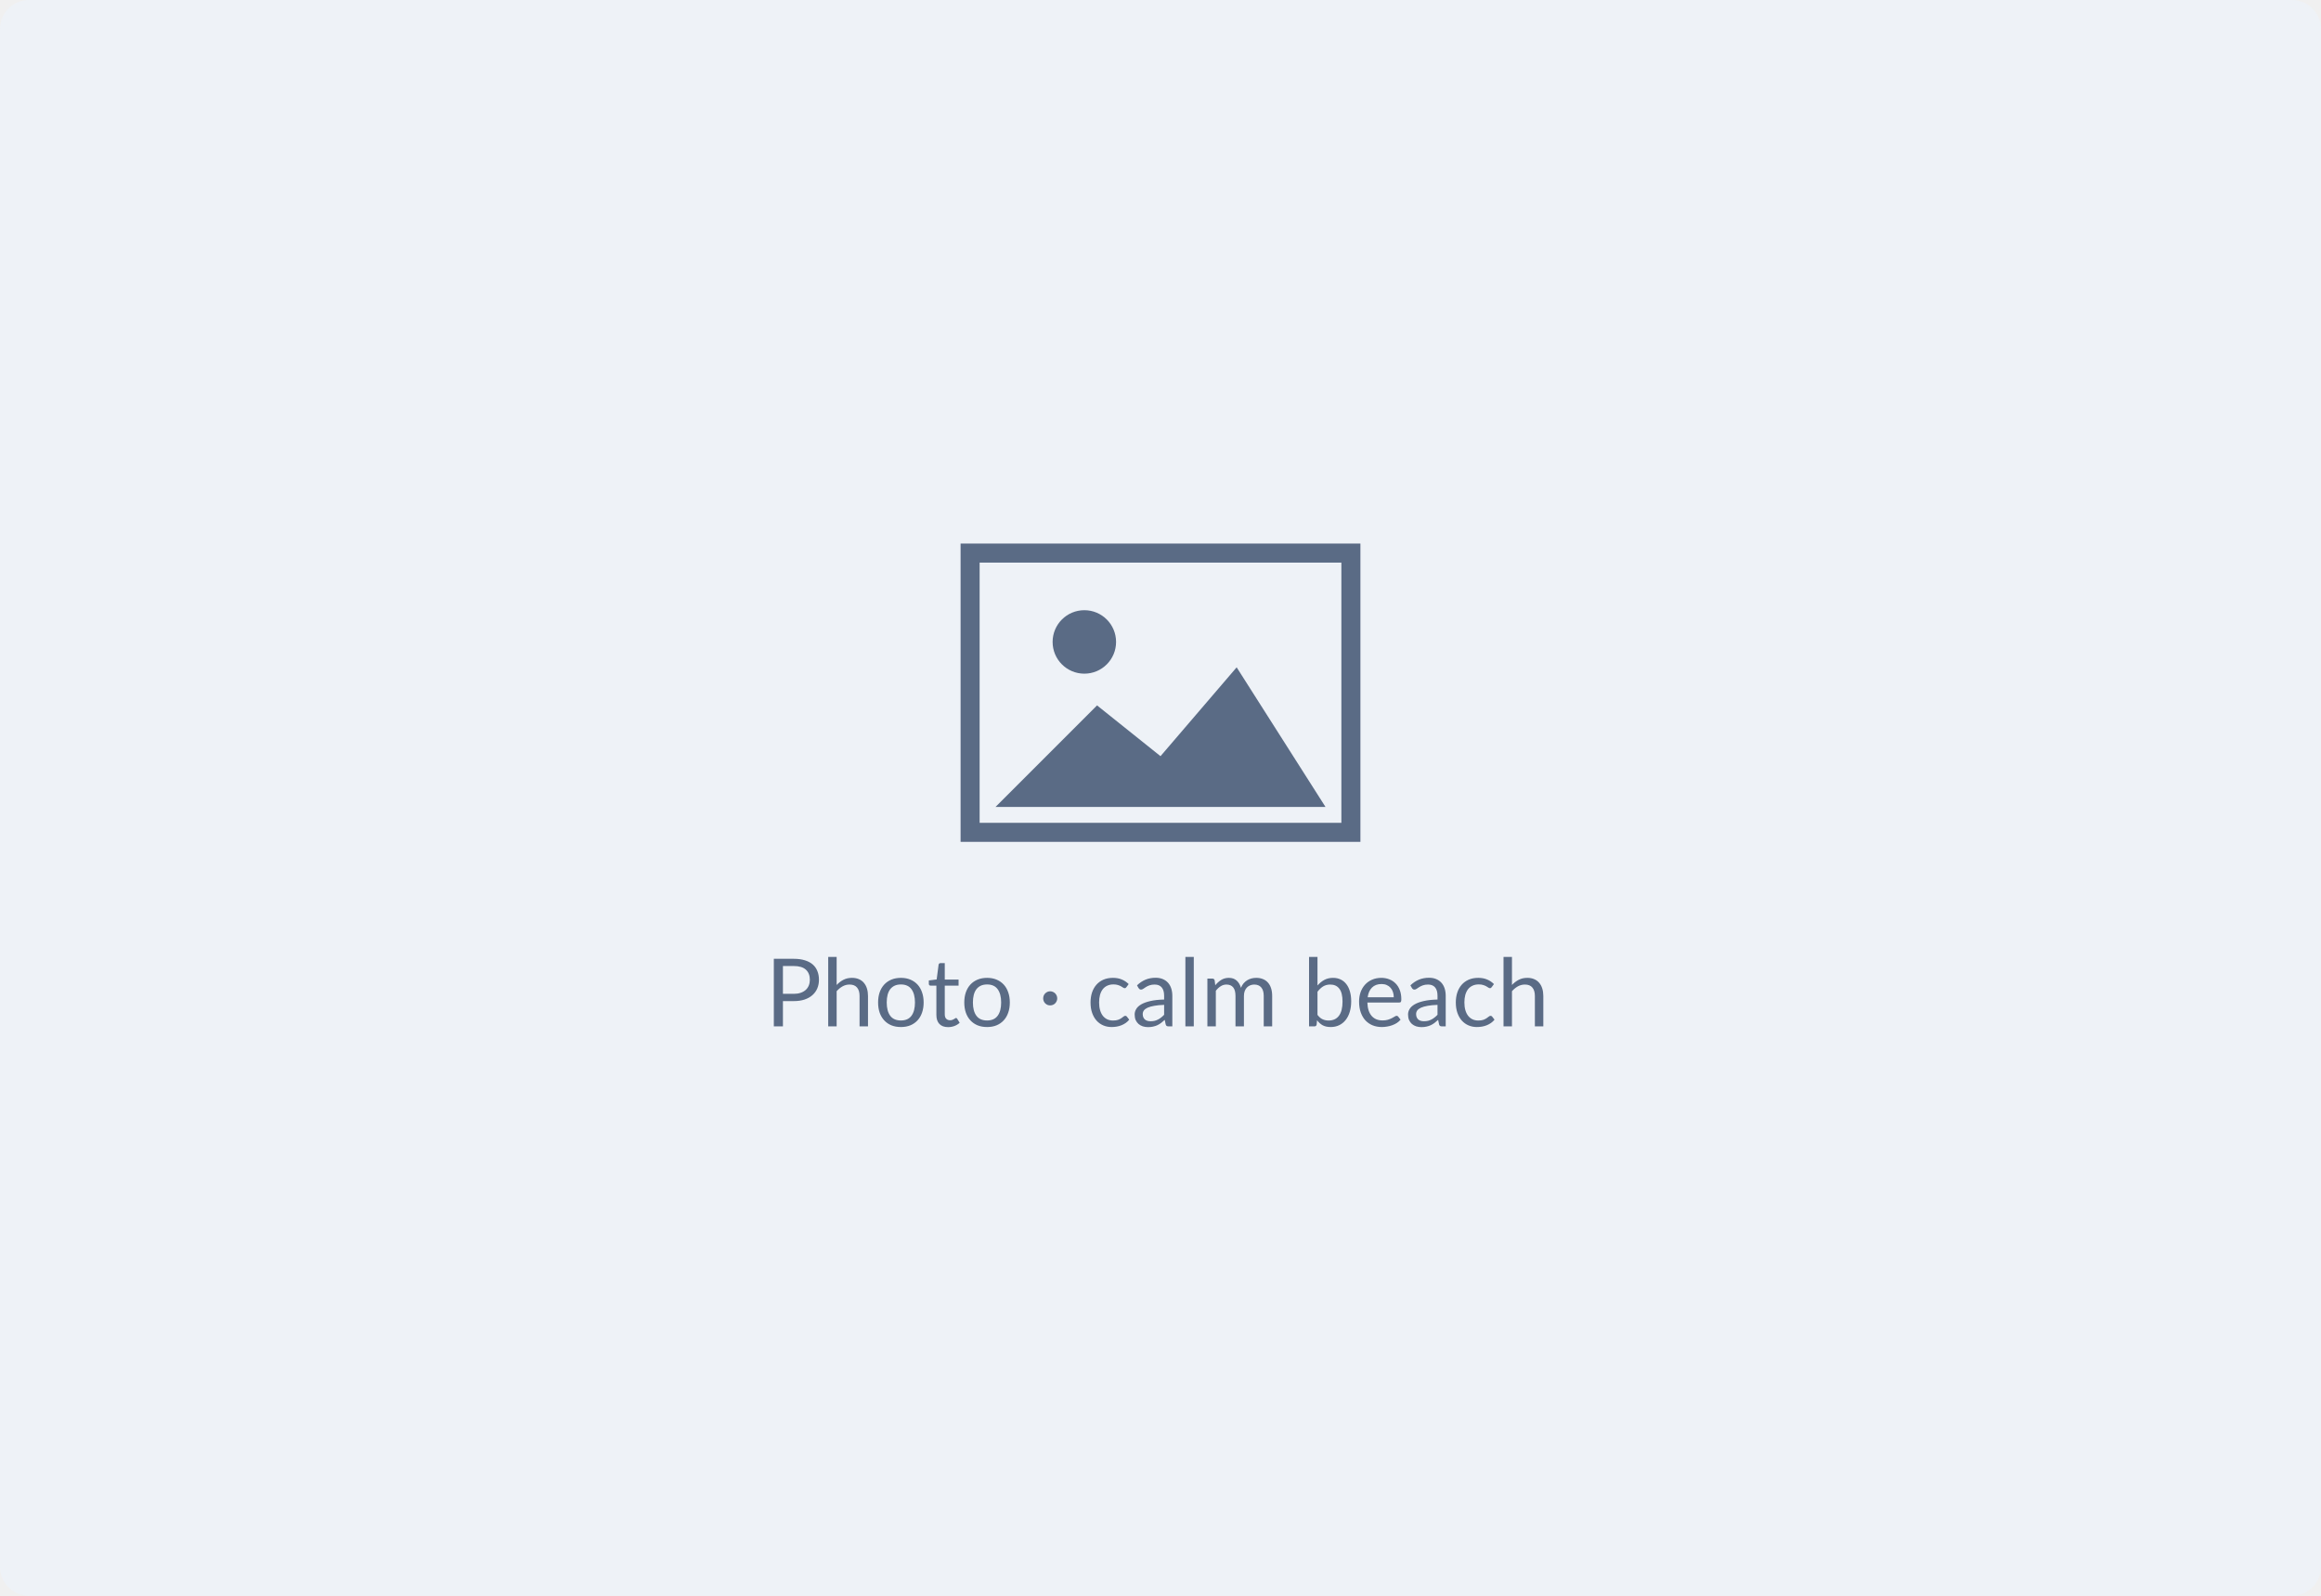
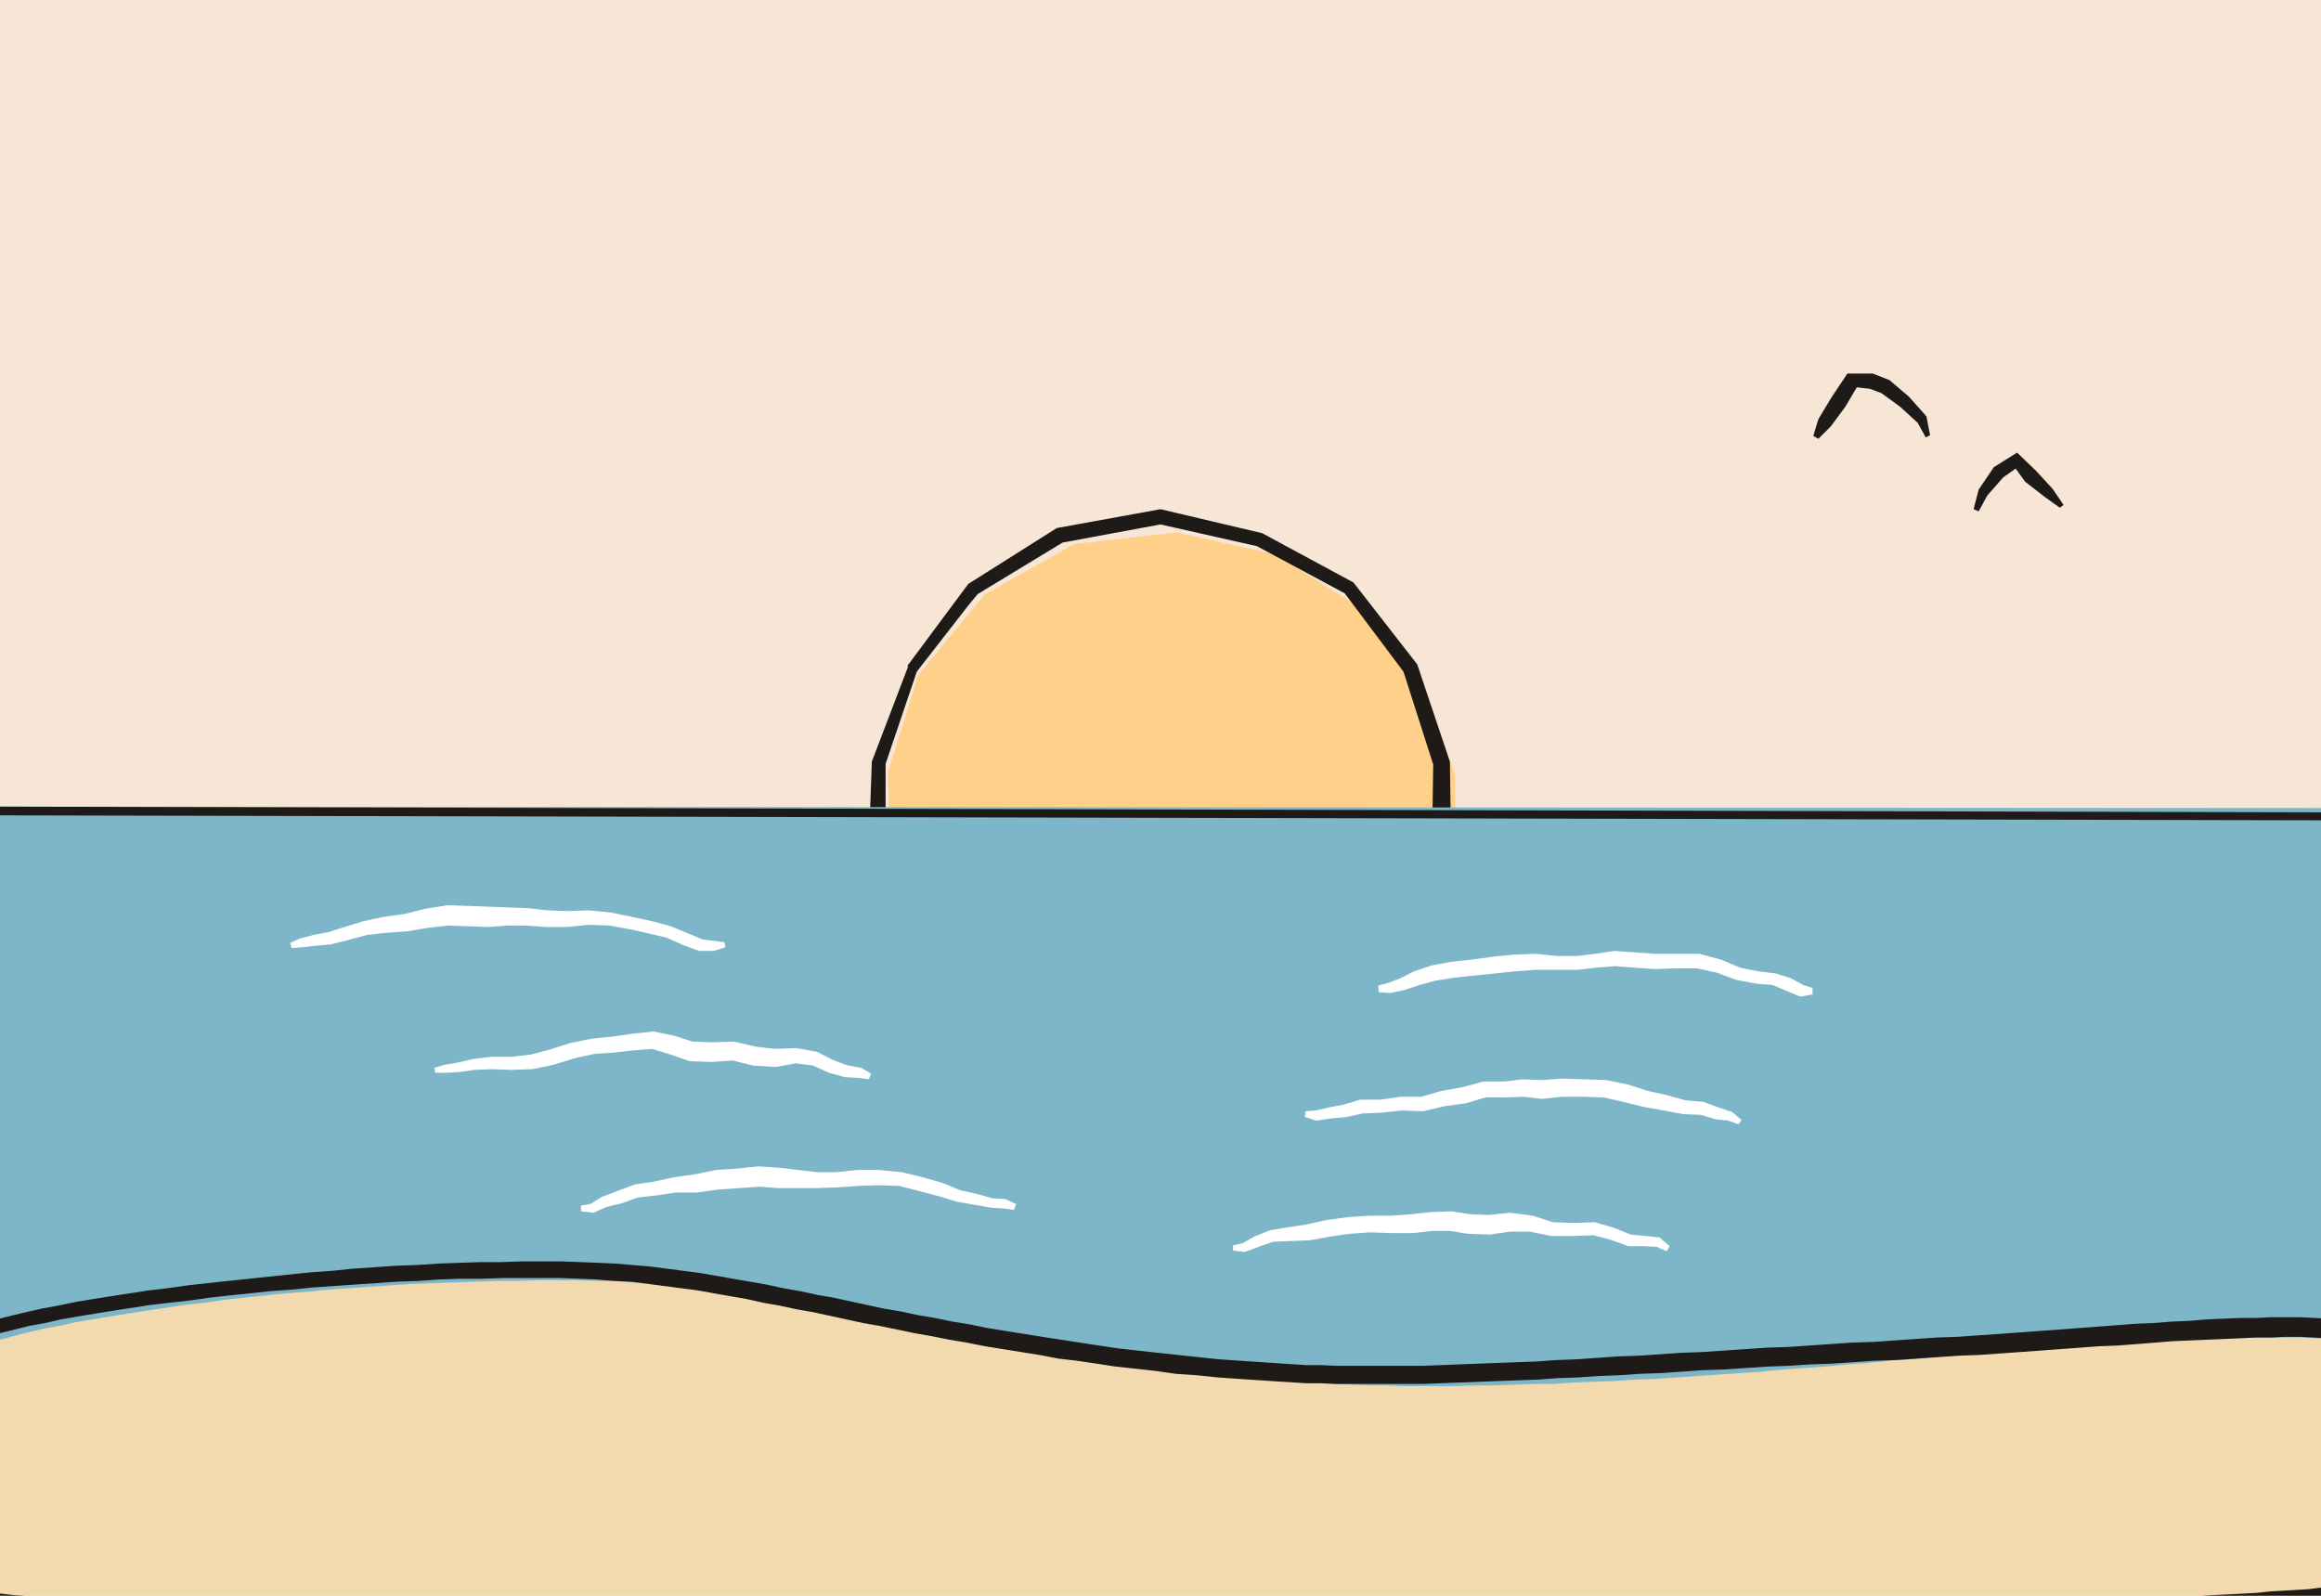
<svg xmlns="http://www.w3.org/2000/svg" width="320" height="220" viewBox="0 0 320 220" fill="none">
-   <g id="Picture">
-     <g id="Picture=Calm beach">
-       <path d="M0 4C0 1.791 1.791 0 4 0H316C318.209 0 320 1.791 320 4V216C320 218.209 318.209 220 316 220H4C1.791 220 0 218.209 0 216V4Z" fill="#EEF2F7" />
-       <g id="Photo icon" clip-path="url(#clip0_3_4)">
-         <path id="Vector" d="M186.25 76.25H133.75V114.75H186.25V76.25Z" stroke="#5A6B85" stroke-width="2.625" />
-         <path id="Vector_2" d="M149.5 92.875C151.916 92.875 153.875 90.916 153.875 88.5C153.875 86.084 151.916 84.125 149.5 84.125C147.084 84.125 145.125 86.084 145.125 88.5C145.125 90.916 147.084 92.875 149.5 92.875Z" fill="#5A6B85" />
-         <path id="Vector_3" d="M137.25 111.25L151.25 97.25L160 104.25L170.5 92L182.75 111.25H137.25Z" fill="#5A6B85" />
-       </g>
-       <path id="Label" d="M109.439 137.015C109.799 137.015 110.115 136.967 110.388 136.872C110.665 136.777 110.897 136.644 111.084 136.475C111.274 136.302 111.417 136.096 111.513 135.858C111.608 135.62 111.656 135.357 111.656 135.071C111.656 134.478 111.471 134.014 111.103 133.68C110.739 133.347 110.184 133.18 109.439 133.18H107.944V137.015H109.439ZM109.439 132.185C110.028 132.185 110.54 132.255 110.973 132.393C111.411 132.528 111.773 132.721 112.059 132.972C112.345 133.223 112.557 133.527 112.695 133.882C112.839 134.237 112.91 134.634 112.91 135.071C112.91 135.505 112.834 135.901 112.683 136.261C112.531 136.621 112.308 136.93 112.013 137.19C111.723 137.45 111.361 137.654 110.928 137.801C110.499 137.944 110.002 138.016 109.439 138.016H107.944V141.5H106.69V132.185H109.439ZM115.35 135.793C115.631 135.494 115.943 135.256 116.286 135.078C116.628 134.9 117.022 134.811 117.469 134.811C117.828 134.811 118.145 134.872 118.418 134.993C118.695 135.11 118.925 135.279 119.107 135.5C119.293 135.717 119.434 135.979 119.529 136.287C119.624 136.595 119.672 136.935 119.672 137.307V141.5H118.509V137.307C118.509 136.809 118.394 136.423 118.164 136.15C117.939 135.873 117.594 135.734 117.131 135.734C116.788 135.734 116.468 135.817 116.169 135.981C115.874 136.146 115.601 136.369 115.35 136.651V141.5H114.186V131.925H115.35V135.793ZM124.211 134.811C124.692 134.811 125.125 134.892 125.511 135.052C125.896 135.212 126.226 135.44 126.499 135.734C126.772 136.029 126.98 136.387 127.123 136.807C127.27 137.223 127.344 137.689 127.344 138.204C127.344 138.724 127.27 139.192 127.123 139.608C126.98 140.024 126.772 140.38 126.499 140.674C126.226 140.969 125.896 141.197 125.511 141.357C125.125 141.513 124.692 141.591 124.211 141.591C123.725 141.591 123.288 141.513 122.898 141.357C122.512 141.197 122.183 140.969 121.91 140.674C121.637 140.38 121.426 140.024 121.279 139.608C121.136 139.192 121.065 138.724 121.065 138.204C121.065 137.689 121.136 137.223 121.279 136.807C121.426 136.387 121.637 136.029 121.91 135.734C122.183 135.44 122.512 135.212 122.898 135.052C123.288 134.892 123.725 134.811 124.211 134.811ZM124.211 140.688C124.861 140.688 125.346 140.471 125.667 140.037C125.987 139.6 126.148 138.991 126.148 138.211C126.148 137.427 125.987 136.816 125.667 136.378C125.346 135.94 124.861 135.721 124.211 135.721C123.881 135.721 123.593 135.778 123.346 135.89C123.103 136.003 122.9 136.166 122.735 136.378C122.575 136.59 122.453 136.852 122.371 137.164C122.293 137.472 122.254 137.821 122.254 138.211C122.254 138.991 122.414 139.6 122.735 140.037C123.06 140.471 123.552 140.688 124.211 140.688ZM130.718 141.604C130.198 141.604 129.797 141.459 129.516 141.168C129.238 140.878 129.1 140.46 129.1 139.914V135.884H128.307C128.237 135.884 128.179 135.864 128.131 135.825C128.084 135.782 128.06 135.717 128.06 135.63V135.169L129.139 135.032L129.405 132.998C129.418 132.933 129.446 132.881 129.49 132.842C129.537 132.799 129.598 132.777 129.672 132.777H130.257V135.045H132.161V135.884H130.257V139.836C130.257 140.113 130.324 140.319 130.458 140.453C130.593 140.588 130.766 140.655 130.978 140.655C131.1 140.655 131.204 140.64 131.29 140.609C131.381 140.575 131.459 140.538 131.524 140.499C131.589 140.46 131.643 140.425 131.687 140.395C131.734 140.36 131.776 140.343 131.81 140.343C131.871 140.343 131.925 140.38 131.973 140.453L132.311 141.006C132.111 141.192 131.871 141.34 131.589 141.448C131.308 141.552 131.017 141.604 130.718 141.604ZM136.093 134.811C136.574 134.811 137.008 134.892 137.393 135.052C137.779 135.212 138.108 135.44 138.381 135.734C138.654 136.029 138.862 136.387 139.005 136.807C139.153 137.223 139.226 137.689 139.226 138.204C139.226 138.724 139.153 139.192 139.005 139.608C138.862 140.024 138.654 140.38 138.381 140.674C138.108 140.969 137.779 141.197 137.393 141.357C137.008 141.513 136.574 141.591 136.093 141.591C135.608 141.591 135.17 141.513 134.78 141.357C134.395 141.197 134.065 140.969 133.792 140.674C133.519 140.38 133.309 140.024 133.162 139.608C133.019 139.192 132.947 138.724 132.947 138.204C132.947 137.689 133.019 137.223 133.162 136.807C133.309 136.387 133.519 136.029 133.792 135.734C134.065 135.44 134.395 135.212 134.78 135.052C135.17 134.892 135.608 134.811 136.093 134.811ZM136.093 140.688C136.743 140.688 137.229 140.471 137.549 140.037C137.87 139.6 138.03 138.991 138.03 138.211C138.03 137.427 137.87 136.816 137.549 136.378C137.229 135.94 136.743 135.721 136.093 135.721C135.764 135.721 135.476 135.778 135.229 135.89C134.986 136.003 134.783 136.166 134.618 136.378C134.458 136.59 134.336 136.852 134.254 137.164C134.176 137.472 134.137 137.821 134.137 138.211C134.137 138.991 134.297 139.6 134.618 140.037C134.943 140.471 135.435 140.688 136.093 140.688ZM143.825 137.645C143.825 137.511 143.849 137.383 143.897 137.262C143.949 137.141 144.018 137.037 144.105 136.95C144.196 136.863 144.297 136.794 144.41 136.742C144.527 136.69 144.651 136.664 144.781 136.664C144.915 136.664 145.043 136.69 145.164 136.742C145.285 136.794 145.389 136.863 145.476 136.95C145.563 137.037 145.632 137.141 145.684 137.262C145.736 137.383 145.762 137.511 145.762 137.645C145.762 137.775 145.736 137.899 145.684 138.016C145.632 138.133 145.563 138.237 145.476 138.328C145.389 138.415 145.285 138.484 145.164 138.536C145.043 138.584 144.915 138.607 144.781 138.607C144.651 138.607 144.527 138.584 144.41 138.536C144.297 138.484 144.196 138.415 144.105 138.328C144.018 138.237 143.949 138.133 143.897 138.016C143.849 137.899 143.825 137.775 143.825 137.645ZM155.306 136.085C155.271 136.133 155.236 136.17 155.202 136.196C155.167 136.222 155.119 136.235 155.059 136.235C154.994 136.235 154.922 136.209 154.844 136.157C154.766 136.101 154.669 136.04 154.552 135.975C154.439 135.91 154.298 135.851 154.129 135.799C153.964 135.743 153.761 135.715 153.518 135.715C153.193 135.715 152.907 135.773 152.66 135.89C152.413 136.003 152.205 136.168 152.036 136.384C151.871 136.601 151.746 136.863 151.659 137.171C151.577 137.479 151.536 137.823 151.536 138.204C151.536 138.603 151.581 138.958 151.672 139.27C151.763 139.578 151.891 139.838 152.056 140.05C152.225 140.258 152.426 140.419 152.66 140.531C152.898 140.64 153.165 140.694 153.46 140.694C153.741 140.694 153.973 140.661 154.155 140.596C154.337 140.527 154.487 140.451 154.604 140.369C154.725 140.287 154.825 140.213 154.903 140.148C154.985 140.079 155.065 140.044 155.143 140.044C155.238 140.044 155.312 140.081 155.364 140.154L155.689 140.577C155.546 140.755 155.384 140.906 155.202 141.032C155.02 141.158 154.822 141.264 154.61 141.35C154.402 141.433 154.183 141.493 153.954 141.533C153.724 141.572 153.49 141.591 153.252 141.591C152.84 141.591 152.456 141.515 152.101 141.363C151.75 141.212 151.445 140.993 151.185 140.707C150.925 140.417 150.721 140.061 150.574 139.641C150.426 139.221 150.353 138.742 150.353 138.204C150.353 137.715 150.42 137.262 150.554 136.846C150.693 136.43 150.892 136.072 151.152 135.773C151.416 135.47 151.739 135.234 152.121 135.065C152.506 134.896 152.948 134.811 153.447 134.811C153.91 134.811 154.318 134.887 154.669 135.039C155.024 135.186 155.338 135.396 155.611 135.669L155.306 136.085ZM160.5 138.536C159.967 138.553 159.512 138.597 159.135 138.666C158.762 138.731 158.456 138.818 158.218 138.926C157.984 139.034 157.813 139.162 157.705 139.309C157.601 139.457 157.549 139.621 157.549 139.803C157.549 139.977 157.577 140.126 157.633 140.252C157.689 140.378 157.765 140.482 157.861 140.564C157.96 140.642 158.075 140.7 158.205 140.739C158.339 140.774 158.482 140.791 158.634 140.791C158.838 140.791 159.024 140.772 159.193 140.733C159.362 140.69 159.52 140.629 159.668 140.551C159.819 140.473 159.962 140.38 160.097 140.271C160.235 140.163 160.37 140.04 160.5 139.901V138.536ZM156.762 135.845C157.126 135.494 157.518 135.232 157.939 135.058C158.359 134.885 158.825 134.798 159.336 134.798C159.704 134.798 160.032 134.859 160.318 134.98C160.604 135.102 160.844 135.271 161.039 135.487C161.234 135.704 161.381 135.966 161.481 136.274C161.581 136.582 161.631 136.92 161.631 137.288V141.5H161.117C161.004 141.5 160.918 141.483 160.857 141.448C160.796 141.409 160.749 141.335 160.714 141.227L160.584 140.603C160.411 140.763 160.242 140.906 160.077 141.032C159.912 141.153 159.739 141.257 159.557 141.344C159.375 141.426 159.18 141.489 158.972 141.533C158.768 141.58 158.541 141.604 158.29 141.604C158.034 141.604 157.793 141.569 157.568 141.5C157.343 141.426 157.146 141.318 156.977 141.175C156.812 141.032 156.68 140.852 156.58 140.635C156.485 140.414 156.437 140.154 156.437 139.855C156.437 139.595 156.509 139.346 156.652 139.108C156.795 138.865 157.026 138.651 157.347 138.464C157.668 138.278 158.086 138.126 158.602 138.009C159.117 137.888 159.75 137.819 160.5 137.801V137.288C160.5 136.777 160.389 136.391 160.168 136.131C159.947 135.867 159.624 135.734 159.2 135.734C158.914 135.734 158.673 135.771 158.478 135.845C158.287 135.914 158.121 135.994 157.978 136.085C157.839 136.172 157.718 136.252 157.614 136.326C157.514 136.395 157.414 136.43 157.315 136.43C157.237 136.43 157.169 136.41 157.113 136.371C157.057 136.328 157.009 136.276 156.97 136.215L156.762 135.845ZM164.589 131.925V141.5H163.432V131.925H164.589ZM166.465 141.5V134.915H167.161C167.325 134.915 167.427 134.996 167.466 135.156L167.551 135.832C167.793 135.533 168.066 135.288 168.37 135.097C168.673 134.907 169.024 134.811 169.423 134.811C169.865 134.811 170.222 134.935 170.495 135.182C170.773 135.429 170.972 135.763 171.093 136.183C171.189 135.945 171.31 135.739 171.457 135.565C171.609 135.392 171.778 135.249 171.964 135.136C172.151 135.024 172.348 134.941 172.556 134.889C172.768 134.837 172.983 134.811 173.199 134.811C173.546 134.811 173.854 134.868 174.122 134.98C174.395 135.089 174.625 135.249 174.811 135.461C175.002 135.674 175.147 135.936 175.247 136.248C175.346 136.556 175.396 136.909 175.396 137.307V141.5H174.233V137.307C174.233 136.792 174.12 136.402 173.895 136.137C173.669 135.869 173.344 135.734 172.92 135.734C172.729 135.734 172.547 135.769 172.374 135.838C172.205 135.903 172.055 136.001 171.925 136.131C171.795 136.261 171.691 136.426 171.613 136.625C171.54 136.82 171.503 137.047 171.503 137.307V141.5H170.339V137.307C170.339 136.779 170.233 136.384 170.021 136.124C169.808 135.864 169.499 135.734 169.091 135.734C168.805 135.734 168.541 135.812 168.298 135.968C168.056 136.12 167.832 136.328 167.629 136.592V141.5H166.465ZM181.644 139.914C181.857 140.2 182.089 140.401 182.34 140.518C182.596 140.635 182.875 140.694 183.178 140.694C183.798 140.694 184.273 140.475 184.602 140.037C184.931 139.6 185.096 138.948 185.096 138.081C185.096 137.275 184.949 136.683 184.654 136.306C184.364 135.925 183.948 135.734 183.406 135.734C183.029 135.734 182.7 135.821 182.418 135.994C182.141 136.168 181.883 136.413 181.644 136.729V139.914ZM181.644 135.864C181.922 135.544 182.234 135.288 182.58 135.097C182.931 134.907 183.334 134.811 183.789 134.811C184.175 134.811 184.522 134.885 184.829 135.032C185.141 135.18 185.406 135.394 185.622 135.676C185.839 135.953 186.004 136.291 186.116 136.69C186.233 137.089 186.292 137.537 186.292 138.035C186.292 138.568 186.227 139.054 186.097 139.491C185.967 139.929 185.778 140.304 185.531 140.616C185.289 140.924 184.992 141.164 184.641 141.337C184.29 141.507 183.896 141.591 183.458 141.591C183.025 141.591 182.658 141.511 182.359 141.35C182.065 141.186 181.807 140.954 181.586 140.655L181.527 141.253C181.493 141.418 181.393 141.5 181.228 141.5H180.481V131.925H181.644V135.864ZM192.162 137.489C192.162 137.221 192.123 136.976 192.045 136.755C191.972 136.53 191.861 136.337 191.714 136.176C191.571 136.012 191.395 135.886 191.187 135.799C190.979 135.708 190.743 135.663 190.479 135.663C189.924 135.663 189.484 135.825 189.159 136.15C188.839 136.471 188.639 136.917 188.561 137.489H192.162ZM193.098 140.577C192.955 140.75 192.784 140.902 192.585 141.032C192.386 141.158 192.171 141.262 191.941 141.344C191.716 141.426 191.482 141.487 191.239 141.526C190.997 141.569 190.756 141.591 190.518 141.591C190.063 141.591 189.643 141.515 189.257 141.363C188.876 141.207 188.544 140.982 188.262 140.688C187.985 140.388 187.768 140.02 187.612 139.582C187.456 139.145 187.378 138.642 187.378 138.074C187.378 137.615 187.448 137.186 187.586 136.787C187.729 136.389 187.933 136.044 188.197 135.754C188.462 135.459 188.785 135.23 189.166 135.065C189.547 134.896 189.976 134.811 190.453 134.811C190.847 134.811 191.211 134.879 191.545 135.013C191.883 135.143 192.173 135.334 192.416 135.585C192.663 135.832 192.856 136.14 192.994 136.508C193.133 136.872 193.202 137.288 193.202 137.756C193.202 137.938 193.183 138.059 193.144 138.12C193.105 138.181 193.031 138.211 192.923 138.211H188.522C188.535 138.627 188.592 138.989 188.691 139.296C188.795 139.604 188.938 139.862 189.12 140.07C189.302 140.274 189.519 140.427 189.77 140.531C190.022 140.631 190.303 140.681 190.615 140.681C190.906 140.681 191.155 140.648 191.363 140.583C191.575 140.514 191.757 140.44 191.909 140.362C192.061 140.284 192.186 140.213 192.286 140.148C192.39 140.079 192.479 140.044 192.552 140.044C192.648 140.044 192.721 140.081 192.773 140.154L193.098 140.577ZM198.192 138.536C197.659 138.553 197.204 138.597 196.827 138.666C196.454 138.731 196.149 138.818 195.911 138.926C195.677 139.034 195.505 139.162 195.397 139.309C195.293 139.457 195.241 139.621 195.241 139.803C195.241 139.977 195.269 140.126 195.326 140.252C195.382 140.378 195.458 140.482 195.553 140.564C195.653 140.642 195.768 140.7 195.898 140.739C196.032 140.774 196.175 140.791 196.327 140.791C196.53 140.791 196.717 140.772 196.886 140.733C197.055 140.69 197.213 140.629 197.36 140.551C197.512 140.473 197.655 140.38 197.789 140.271C197.928 140.163 198.062 140.04 198.192 139.901V138.536ZM194.455 135.845C194.819 135.494 195.211 135.232 195.631 135.058C196.051 134.885 196.517 134.798 197.029 134.798C197.397 134.798 197.724 134.859 198.01 134.98C198.296 135.102 198.537 135.271 198.732 135.487C198.927 135.704 199.074 135.966 199.174 136.274C199.273 136.582 199.323 136.92 199.323 137.288V141.5H198.81C198.697 141.5 198.61 141.483 198.55 141.448C198.489 141.409 198.441 141.335 198.407 141.227L198.277 140.603C198.103 140.763 197.934 140.906 197.77 141.032C197.605 141.153 197.432 141.257 197.25 141.344C197.068 141.426 196.873 141.489 196.665 141.533C196.461 141.58 196.233 141.604 195.982 141.604C195.726 141.604 195.486 141.569 195.261 141.5C195.035 141.426 194.838 141.318 194.669 141.175C194.504 141.032 194.372 140.852 194.273 140.635C194.177 140.414 194.13 140.154 194.13 139.855C194.13 139.595 194.201 139.346 194.344 139.108C194.487 138.865 194.719 138.651 195.04 138.464C195.36 138.278 195.778 138.126 196.294 138.009C196.81 137.888 197.442 137.819 198.192 137.801V137.288C198.192 136.777 198.082 136.391 197.861 136.131C197.64 135.867 197.317 135.734 196.892 135.734C196.606 135.734 196.366 135.771 196.171 135.845C195.98 135.914 195.813 135.994 195.67 136.085C195.531 136.172 195.41 136.252 195.306 136.326C195.206 136.395 195.107 136.43 195.007 136.43C194.929 136.43 194.862 136.41 194.806 136.371C194.749 136.328 194.702 136.276 194.663 136.215L194.455 135.845ZM205.668 136.085C205.633 136.133 205.599 136.17 205.564 136.196C205.529 136.222 205.482 136.235 205.421 136.235C205.356 136.235 205.284 136.209 205.206 136.157C205.128 136.101 205.031 136.04 204.914 135.975C204.801 135.91 204.66 135.851 204.491 135.799C204.327 135.743 204.123 135.715 203.88 135.715C203.555 135.715 203.269 135.773 203.022 135.89C202.775 136.003 202.567 136.168 202.398 136.384C202.234 136.601 202.108 136.863 202.021 137.171C201.939 137.479 201.898 137.823 201.898 138.204C201.898 138.603 201.943 138.958 202.034 139.27C202.125 139.578 202.253 139.838 202.418 140.05C202.587 140.258 202.788 140.419 203.022 140.531C203.261 140.64 203.527 140.694 203.822 140.694C204.104 140.694 204.335 140.661 204.517 140.596C204.699 140.527 204.849 140.451 204.966 140.369C205.087 140.287 205.187 140.213 205.265 140.148C205.347 140.079 205.427 140.044 205.505 140.044C205.601 140.044 205.674 140.081 205.726 140.154L206.051 140.577C205.908 140.755 205.746 140.906 205.564 141.032C205.382 141.158 205.185 141.264 204.972 141.35C204.764 141.433 204.546 141.493 204.316 141.533C204.086 141.572 203.852 141.591 203.614 141.591C203.202 141.591 202.819 141.515 202.463 141.363C202.112 141.212 201.807 140.993 201.547 140.707C201.287 140.417 201.083 140.061 200.936 139.641C200.789 139.221 200.715 138.742 200.715 138.204C200.715 137.715 200.782 137.262 200.916 136.846C201.055 136.43 201.254 136.072 201.514 135.773C201.779 135.47 202.102 135.234 202.483 135.065C202.869 134.896 203.311 134.811 203.809 134.811C204.273 134.811 204.68 134.887 205.031 135.039C205.386 135.186 205.7 135.396 205.973 135.669L205.668 136.085ZM208.457 135.793C208.739 135.494 209.051 135.256 209.393 135.078C209.735 134.9 210.13 134.811 210.576 134.811C210.936 134.811 211.252 134.872 211.525 134.993C211.802 135.11 212.032 135.279 212.214 135.5C212.4 135.717 212.541 135.979 212.636 136.287C212.732 136.595 212.779 136.935 212.779 137.307V141.5H211.616V137.307C211.616 136.809 211.501 136.423 211.271 136.15C211.046 135.873 210.702 135.734 210.238 135.734C209.896 135.734 209.575 135.817 209.276 135.981C208.981 136.146 208.708 136.369 208.457 136.651V141.5H207.293V131.925H208.457V135.793Z" fill="#5A6B85" />
-     </g>
+   <clipPath id="pc">
+     <rect width="320" height="220" />
+   </clipPath>
+   <g clip-path="url(#pc)">
+     <rect width="320" height="220" fill="#F7E6D6" />
+     <path d="M162.2 73.4 L175.7 76.4 L187.3 83.6 L195.9 94.1 L200.6 106.8 L200.7 120.4 L196.2 133.2 L187.5 143.8 L175.8 151.0 L162.2 153.6 L148.5 151.3 L136.6 144.1 L127.8 133.4 L122.9 120.5 L122.4 106.6 L126.6 93.1 L135.7 82.0 L148.1 75.0Z" fill="#FFD08A" />
+     <path d="M126.0 92.5 L134.8 81.9 L146.5 74.8 L160.0 72.3 L173.3 75.3 L185.4 81.8 L193.5 92.6 L197.6 105.4 L197.4 118.6 L193.3 131.2 L184.4 141.1 L173.2 148.5 L160.0 151.3 L146.6 148.9 L135.1 141.7 L126.0 131.7 L122.1 118.7 L122.1 105.3 L126.4 92.6 L134.8 81.8 L134.2 81.3 L125.2 91.9 L120.2 105.0 L119.7 119.1 L123.6 133.0 L133.3 143.8 L145.6 151.4 L160.0 154.0 L174.3 151.1 L186.3 143.3 L195.9 132.7 L200.1 119.0 L199.9 105.0 L195.4 91.6 L186.6 80.3 L174.0 73.5 L160.0 70.2 L145.7 72.8 L133.5 80.5 L125.1 91.8Z" fill="#1E1A17" />
+     <path d="M-0.3 111.2 L320.2 111.4 L319.9 219.6 L0.0 219.9Z" fill="#7EB6C9" />
+     <path d="M-4.0 112.4 L324.0 113.1 L324.0 112.0 L-4.0 111.2Z" fill="#1E1A17" />
+     <path d="M40.2 130.7 L41.6 130.6 L43.4 130.4 L45.6 130.2 L48.0 129.6 L50.6 128.9 L53.2 128.6 L56.1 128.4 L59.1 127.9 L61.8 127.6 L64.6 127.7 L67.4 127.8 L70.0 127.6 L72.5 127.6 L75.3 127.8 L78.2 127.8 L81.2 127.5 L84.0 127.6 L86.8 128.1 L89.5 128.7 L92.0 129.3 L94.2 130.3 L96.4 131.1 L98.4 131.1 L100.0 130.6 L99.9 129.9 L98.4 129.7 L96.8 129.5 L94.9 128.7 L92.5 127.7 L89.9 127.0 L87.1 126.4 L84.2 125.8 L81.2 125.5 L78.2 125.6 L75.4 125.5 L72.7 125.2 L70.0 125.1 L67.4 125.0 L64.7 124.9 L61.7 124.8 L58.6 125.3 L55.8 126.0 L52.9 126.4 L50.1 127.0 L47.5 127.8 L45.3 128.5 L43.2 128.9 L41.3 129.4 L40.0 130.0Z" fill="#FFFFFF" />
+     <path d="M190.1 136.8 L191.7 136.9 L193.6 136.5 L195.7 135.8 L197.9 135.2 L200.4 134.8 L203.2 134.5 L206.1 134.2 L209.0 133.9 L211.8 133.7 L214.7 133.7 L217.5 133.7 L220.1 133.4 L222.6 133.2 L225.3 133.4 L228.2 133.6 L231.2 133.5 L234.0 133.5 L236.7 134.1 L239.4 135.1 L242.1 135.6 L244.4 135.8 L246.3 136.6 L248.2 137.4 L249.9 137.1 L249.9 136.2 L248.6 135.8 L247.0 134.9 L244.8 134.2 L242.3 133.9 L239.9 133.4 L237.3 132.3 L234.3 131.5 L231.1 131.5 L228.2 131.5 L225.4 131.3 L222.6 131.1 L219.9 131.5 L217.4 131.8 L214.7 131.8 L211.8 131.5 L208.8 131.6 L205.8 131.9 L202.9 132.3 L200.1 132.6 L197.4 133.1 L195.0 133.9 L193.0 134.9 L191.4 135.5 L190.0 135.9Z" fill="#FFFFFF" />
+     <path d="M60.0 147.9 L61.4 147.9 L63.3 147.8 L65.4 147.5 L67.8 147.4 L70.5 147.5 L73.4 147.4 L76.3 146.8 L79.2 145.9 L81.9 145.3 L84.7 145.1 L87.5 144.8 L89.9 144.6 L92.2 145.3 L95.1 146.3 L98.2 146.4 L101.0 146.2 L103.8 146.9 L106.9 147.1 L109.7 146.6 L112.1 146.9 L114.3 147.9 L116.5 148.5 L118.4 148.6 L119.8 148.8 L120.1 148.0 L118.7 147.2 L116.9 146.9 L115.0 146.2 L112.6 145.0 L109.8 144.5 L106.8 144.6 L104.2 144.3 L101.2 143.6 L98.1 143.7 L95.5 143.6 L93.0 142.8 L90.1 142.2 L87.3 142.5 L84.5 142.9 L81.6 143.2 L78.6 143.8 L75.8 144.7 L73.1 145.4 L70.4 145.7 L67.7 145.7 L65.2 146.0 L63.1 146.5 L61.3 146.8 L59.9 147.2Z" fill="#FFFFFF" />
+     <path d="M179.9 154.0 L181.5 154.5 L183.4 154.2 L185.6 154.0 L187.9 153.5 L190.5 153.4 L193.2 153.1 L196.2 153.2 L199.2 152.5 L202.1 152.1 L204.8 151.3 L207.4 151.3 L210.0 151.2 L212.6 151.5 L215.4 151.2 L218.2 151.2 L221.1 151.3 L223.8 151.9 L226.6 152.6 L229.4 153.1 L232.1 153.6 L234.5 153.7 L236.5 154.3 L238.3 154.5 L239.7 155.0 L240.1 154.4 L238.8 153.3 L237.0 152.7 L234.8 151.9 L232.4 151.7 L229.9 151.0 L227.2 150.4 L224.4 149.5 L221.4 148.9 L218.3 148.8 L215.3 148.7 L212.6 148.9 L210.0 148.8 L207.4 149.1 L204.5 149.1 L201.6 149.9 L198.7 150.4 L196.0 151.2 L193.1 151.2 L190.4 151.6 L187.6 151.6 L185.2 152.3 L183.1 152.7 L181.4 153.1 L180.0 153.2Z" fill="#FFFFFF" />
+     <path d="M80.1 167.0 L81.8 167.2 L83.6 166.4 L85.7 165.9 L87.9 165.1 L90.5 164.8 L93.2 164.4 L96.1 164.4 L99.0 164.0 L101.9 163.8 L104.7 163.6 L107.3 163.8 L109.9 163.8 L112.6 163.8 L115.4 163.7 L118.3 163.5 L121.2 163.4 L124.0 163.5 L126.7 164.2 L129.4 164.9 L132.0 165.7 L134.4 166.1 L136.6 166.5 L138.4 166.6 L139.8 166.8 L140.1 166.0 L138.6 165.3 L136.8 165.2 L134.7 164.6 L132.4 164.1 L130.0 163.1 L127.2 162.3 L124.3 161.6 L121.2 161.3 L118.2 161.3 L115.3 161.6 L112.6 161.6 L110.1 161.3 L107.5 161.0 L104.6 160.8 L101.7 161.1 L98.7 161.3 L95.8 161.9 L92.9 162.3 L90.2 162.9 L87.5 163.3 L85.1 164.2 L83.0 165.0 L81.4 166.0 L80.1 166.2Z" fill="#FFFFFF" />
+     <path d="M170.0 172.4 L171.6 172.6 L173.5 171.9 L175.5 171.2 L177.8 171.1 L180.5 171.0 L183.3 170.5 L186.0 170.1 L188.9 169.9 L191.8 170.0 L194.8 170.0 L197.5 169.7 L199.9 169.7 L202.4 170.1 L205.4 170.2 L208.2 169.8 L210.9 169.8 L213.9 170.4 L216.9 170.4 L219.7 170.3 L222.0 170.9 L224.5 171.8 L226.7 171.8 L228.4 171.9 L229.8 172.5 L230.2 171.8 L228.8 170.6 L226.9 170.4 L224.8 170.2 L222.6 169.3 L219.9 168.5 L216.9 168.6 L214.1 168.5 L211.3 167.6 L208.2 167.2 L205.2 167.5 L202.7 167.4 L200.1 167.0 L197.3 167.1 L194.6 167.4 L191.8 167.6 L188.8 167.6 L185.8 167.8 L182.9 168.2 L180.2 168.8 L177.6 169.2 L175.1 169.6 L172.9 170.5 L171.3 171.4 L170.0 171.7Z" fill="#FFFFFF" />
+     <path d="M-7.9 222.2 L-19.3 220.7 L-27.6 218.6 L-33.2 216.1 L-36.3 213.2 L-37.2 209.9 L-36.2 206.6 L-33.7 203.3 L-30.1 200.1 L-25.8 197.1 L-21.1 194.2 L-16.3 191.6 L-11.8 189.3 L-7.9 187.4 L-6.6 186.8 L-5.1 186.3 L-3.5 185.7 L-1.8 185.2 L-0.0 184.7 L1.9 184.2 L3.8 183.7 L5.9 183.2 L8.1 182.8 L10.4 182.3 L12.7 181.9 L15.1 181.5 L17.6 181.1 L20.2 180.7 L22.8 180.3 L25.4 179.9 L28.2 179.6 L30.9 179.2 L33.7 178.9 L36.5 178.6 L39.4 178.3 L42.3 178.1 L45.2 177.8 L48.1 177.6 L51.0 177.4 L53.9 177.2 L56.9 177.0 L59.8 176.9 L62.7 176.8 L65.6 176.7 L68.4 176.6 L71.3 176.6 L74.1 176.5 L76.8 176.5 L79.5 176.5 L82.2 176.6 L84.6 176.6 L87.0 176.8 L89.3 176.9 L91.7 177.1 L94.0 177.3 L96.3 177.6 L98.6 177.9 L100.9 178.2 L103.2 178.5 L105.5 178.9 L107.8 179.3 L110.1 179.7 L112.4 180.1 L114.7 180.6 L117.0 181.0 L119.3 181.5 L121.6 182.0 L123.9 182.4 L126.3 182.9 L128.6 183.4 L131.0 183.9 L133.4 184.3 L135.9 184.8 L138.3 185.3 L140.8 185.7 L143.3 186.2 L145.8 186.6 L148.4 187.0 L151.0 187.5 L153.6 187.9 L156.3 188.2 L159.0 188.6 L161.7 189.0 L164.5 189.3 L167.3 189.6 L170.2 189.9 L173.1 190.1 L176.1 190.4 L179.1 190.5 L182.2 190.7 L184.3 190.8 L186.5 190.9 L188.8 191.0 L191.1 191.0 L193.4 191.1 L195.8 191.1 L198.3 191.1 L200.8 191.1 L203.4 191.0 L206.0 191.0 L208.7 190.9 L211.4 190.8 L214.1 190.8 L216.9 190.6 L219.7 190.5 L222.5 190.4 L225.4 190.2 L228.3 190.1 L231.2 189.9 L234.1 189.7 L237.0 189.5 L239.9 189.3 L242.9 189.1 L245.8 188.8 L248.8 188.6 L251.7 188.4 L254.7 188.1 L257.6 187.9 L260.5 187.6 L263.5 187.4 L266.4 187.1 L269.3 186.9 L272.1 186.6 L275.0 186.4 L277.8 186.2 L280.6 185.9 L283.4 185.7 L286.1 185.5 L288.8 185.3 L291.5 185.2 L294.1 185.0 L296.6 184.9 L299.2 184.7 L301.6 184.6 L304.1 184.6 L306.4 184.5 L308.8 184.4 L311.0 184.4 L313.2 184.4 L315.3 184.4 L317.3 184.4 L319.3 184.5 L321.2 184.6 L323.0 184.6 L324.8 184.8 L326.4 184.9 L328.0 185.1 L329.5 185.3 L330.9 185.5 L332.2 185.7 L337.6 187.1 L343.0 189.0 L348.2 191.3 L353.0 194.0 L357.1 196.9 L360.5 200.0 L362.8 203.3 L363.8 206.5 L363.4 209.7 L361.3 212.7 L357.4 215.5 L351.4 218.0 L343.0 220.1 L332.2 221.6 L330.9 221.8 L329.6 221.9 L328.2 222.1 L326.8 222.2 L325.3 222.3 L323.7 222.4 L322.1 222.5 L320.5 222.6 L318.8 222.7 L317.1 222.8 L315.3 222.9 L313.5 223.0 L311.6 223.0 L309.7 223.1 L307.7 223.1 L305.7 223.2 L303.6 223.2 L301.5 223.3 L299.4 223.3 L297.2 223.3 L295.0 223.3 L292.8 223.4 L290.5 223.4 L288.2 223.4 L285.8 223.4 L283.4 223.5 L281.0 223.5 L278.5 223.5 L276.0 223.5 L273.5 223.6 L270.9 223.6 L268.4 223.6 L265.8 223.7 L263.1 223.7 L260.4 223.8 L257.7 223.8 L255.0 223.9 L252.3 224.0 L249.5 224.0 L246.7 224.1 L243.9 224.1 L241.1 224.2 L238.2 224.3 L235.3 224.3 L232.4 224.4 L229.5 224.5 L226.6 224.5 L223.6 224.6 L220.6 224.6 L217.7 224.7 L214.7 224.8 L211.6 224.8 L208.6 224.8 L205.6 224.9 L202.5 224.9 L199.5 224.9 L196.4 225.0 L193.3 225.0 L190.2 225.0 L187.1 225.0 L184.0 225.0 L180.9 225.0 L177.8 225.0 L174.7 225.0 L171.6 225.0 L168.4 225.0 L165.3 225.0 L162.2 225.1 L159.1 225.1 L156.0 225.1 L152.8 225.1 L149.7 225.1 L146.6 225.1 L143.5 225.1 L140.4 225.1 L137.3 225.1 L134.2 225.1 L131.1 225.2 L128.0 225.2 L124.9 225.2 L121.9 225.2 L118.8 225.3 L115.8 225.3 L112.8 225.3 L109.7 225.3 L106.7 225.3 L103.8 225.3 L100.8 225.3 L97.8 225.3 L94.9 225.3 L92.0 225.3 L89.1 225.3 L86.2 225.3 L83.3 225.3 L80.5 225.2 L77.7 225.2 L74.9 225.1 L72.1 225.1 L69.4 225.0 L66.6 224.9 L63.9 224.8 L61.3 224.7 L58.6 224.6 L56.0 224.5 L53.4 224.4 L50.9 224.3 L48.4 224.2 L45.9 224.1 L43.4 224.0 L41.0 223.9 L38.6 223.7 L36.2 223.6 L33.9 223.5 L31.6 223.4 L29.4 223.3 L27.2 223.2 L25.0 223.1 L22.9 222.9 L20.8 222.8 L18.7 222.7 L16.7 222.6 L14.8 222.5 L12.8 222.5 L11.0 222.4 L9.1 222.3 L7.4 222.2 L5.6 222.1 L3.9 222.0 L2.3 221.9 L0.7 221.8 L-0.8 221.8 L-2.3 221.7 L-3.8 221.6 L-5.2 221.5 L-6.5 221.4Z" fill="#F2D9AE" />
+     <path d="M78.3 222.7 L75.5 222.4 L72.7 222.3 L69.9 222.2 L67.2 222.0 L64.5 221.9 L61.8 221.8 L59.1 221.7 L56.5 221.6 L53.9 221.5 L51.3 221.4 L48.7 221.3 L46.2 221.3 L43.7 221.2 L41.2 221.2 L38.8 221.1 L36.4 221.1 L34.0 221.0 L31.7 221.0 L29.4 221.0 L27.2 221.0 L25.0 220.9 L22.8 220.9 L20.7 220.8 L18.6 220.8 L16.5 220.7 L14.5 220.7 L12.6 220.6 L10.7 220.5 L8.8 220.4 L7.0 220.3 L5.2 220.2 L3.5 220.0 L1.8 219.9 L0.1 219.7 L-1.4 219.6 L-3.0 219.4 L-4.4 219.3 L-5.9 219.1 L-7.3 219.0 L-8.6 218.8 L-9.8 218.6 L-21.1 217.1 L-29.2 215.1 L-34.3 212.8 L-36.8 210.5 L-37.4 208.3 L-36.6 205.9 L-34.5 203.0 L-31.1 200.0 L-27.0 197.0 L-22.4 194.1 L-17.7 191.5 L-13.3 189.1 L-9.4 187.2 L-8.2 186.6 L-6.8 186.0 L-5.3 185.4 L-3.6 184.9 L-1.9 184.3 L-0.0 183.8 L2.0 183.3 L4.0 182.8 L6.2 182.4 L8.4 181.9 L10.7 181.5 L13.1 181.1 L15.6 180.7 L18.2 180.3 L20.8 179.9 L23.4 179.6 L26.1 179.3 L28.9 178.9 L31.6 178.6 L34.5 178.3 L37.3 178.0 L40.2 177.8 L43.1 177.5 L46.0 177.3 L48.9 177.1 L51.8 176.9 L54.7 176.7 L57.6 176.6 L60.5 176.4 L63.4 176.3 L66.3 176.3 L69.1 176.2 L71.9 176.2 L74.6 176.2 L77.3 176.2 L80.0 176.3 L82.3 176.4 L84.7 176.6 L87.0 176.7 L89.3 177.0 L91.6 177.3 L93.9 177.6 L96.2 177.9 L98.4 178.3 L100.7 178.7 L103.0 179.1 L105.2 179.6 L107.5 180.0 L109.8 180.5 L112.1 180.9 L114.4 181.4 L116.7 181.9 L119.0 182.4 L121.3 182.8 L123.7 183.3 L126.1 183.8 L128.4 184.2 L130.9 184.7 L133.3 185.1 L135.8 185.6 L138.3 186.0 L140.8 186.4 L143.3 186.8 L145.9 187.3 L148.5 187.6 L151.2 188.0 L153.8 188.4 L156.6 188.7 L159.3 189.0 L162.1 189.4 L165.0 189.6 L167.9 189.9 L170.8 190.1 L173.8 190.3 L176.9 190.5 L180.0 190.7 L182.1 190.7 L184.3 190.8 L186.5 190.8 L188.9 190.8 L191.2 190.8 L193.7 190.8 L196.1 190.8 L198.7 190.7 L201.3 190.6 L203.9 190.5 L206.5 190.4 L209.2 190.3 L212.0 190.2 L214.7 190.0 L217.6 189.9 L220.4 189.7 L223.2 189.6 L226.1 189.4 L229.0 189.3 L231.9 189.1 L234.8 188.9 L237.8 188.8 L240.7 188.6 L243.7 188.4 L246.6 188.3 L249.6 188.1 L252.5 188.0 L255.5 187.8 L258.4 187.6 L261.4 187.5 L264.3 187.3 L267.2 187.1 L270.1 186.9 L272.9 186.8 L275.7 186.6 L278.5 186.4 L281.3 186.2 L284.0 186.0 L286.7 185.8 L289.4 185.6 L292.0 185.5 L294.6 185.3 L297.1 185.1 L299.6 184.9 L302.0 184.8 L304.3 184.7 L306.6 184.6 L308.9 184.5 L311.0 184.4 L313.1 184.4 L315.1 184.3 L317.1 184.3 L319.0 184.4 L320.8 184.5 L322.5 184.6 L324.1 184.7 L325.6 184.9 L327.1 185.1 L328.4 185.3 L329.6 185.6 L334.9 186.9 L340.2 188.8 L345.3 191.1 L349.9 193.8 L353.8 196.6 L356.9 199.6 L358.9 202.5 L359.7 205.1 L359.4 207.3 L357.8 209.7 L354.3 212.1 L348.5 214.4 L340.4 216.4 L329.7 218.0 L328.5 218.1 L327.2 218.2 L325.8 218.4 L324.4 218.5 L322.9 218.7 L321.4 218.8 L319.8 218.9 L318.2 219.1 L316.5 219.2 L314.7 219.3 L313.0 219.4 L311.1 219.6 L309.3 219.7 L307.4 219.8 L305.4 219.9 L303.4 220.0 L301.3 220.1 L299.3 220.2 L297.1 220.4 L295.0 220.5 L292.8 220.6 L290.5 220.7 L288.2 220.8 L285.9 220.9 L283.5 221.1 L281.2 221.2 L278.7 221.3 L276.3 221.5 L273.8 221.6 L271.3 221.7 L268.7 221.9 L266.1 222.0 L263.5 222.1 L260.9 222.3 L258.2 222.4 L255.5 222.5 L252.8 222.6 L250.1 222.7 L247.3 222.8 L244.5 222.8 L241.7 222.9 L238.9 222.9 L236.0 223.0 L233.1 223.0 L230.2 223.0 L227.3 223.0 L224.4 223.0 L221.4 223.0 L218.5 223.0 L215.5 223.0 L212.5 223.0 L209.5 223.0 L206.4 223.0 L203.4 223.0 L200.3 223.0 L197.3 223.0 L194.2 223.0 L191.1 223.0 L188.0 223.1 L184.9 223.1 L181.8 223.2 L178.7 223.2 L175.6 223.3 L172.5 223.4 L169.3 223.4 L166.2 223.5 L163.1 223.5 L160.0 223.6 L156.9 223.7 L153.7 223.7 L150.6 223.8 L147.5 223.8 L144.4 223.8 L141.3 223.9 L138.2 223.9 L135.1 223.9 L132.0 223.9 L128.9 223.9 L125.8 223.8 L122.7 223.8 L119.7 223.8 L116.6 223.8 L113.6 223.7 L110.6 223.7 L107.5 223.6 L104.5 223.6 L101.6 223.5 L98.6 223.5 L95.6 223.5 L92.7 223.4 L89.8 223.4 L86.9 223.3 L84.0 223.3 L81.1 223.2 L78.3 223.1 L75.5 223.1 L72.7 223.0 L69.9 222.9 L67.2 222.9 L64.5 222.8 L61.8 222.7 L59.1 222.6 L56.5 222.5 L53.8 222.4 L51.3 222.3 L48.7 222.2 L46.2 222.0 L43.7 221.9 L41.2 221.8 L38.8 221.7 L36.4 221.5 L34.1 221.4 L31.8 221.3 L29.5 221.2 L27.2 221.1 L25.0 221.0 L22.8 220.9 L20.7 220.8 L18.6 220.7 L16.6 220.7 L14.5 220.6 L12.6 220.6 L10.7 220.5 L8.8 220.5 L6.9 220.5 L5.1 220.4 L3.4 220.5 L3.4 221.6 L5.1 221.8 L6.9 221.9 L8.7 222.0 L10.6 222.1 L12.5 222.2 L14.5 222.3 L16.5 222.4 L18.5 222.5 L20.6 222.6 L22.7 222.7 L24.9 222.8 L27.1 223.0 L29.4 223.1 L31.6 223.3 L34.0 223.4 L36.3 223.6 L38.7 223.7 L41.1 223.9 L43.6 224.0 L46.1 224.2 L48.6 224.3 L51.2 224.5 L53.7 224.6 L56.4 224.7 L59.0 224.8 L61.7 224.9 L64.4 225.1 L67.1 225.2 L69.9 225.2 L72.6 225.3 L75.4 225.4 L78.2 225.5 L81.1 225.5 L84.0 225.6 L86.8 225.7 L89.7 225.7 L92.7 225.8 L95.6 225.8 L98.6 225.9 L101.5 225.9 L104.5 226.0 L107.5 226.0 L110.5 226.1 L113.6 226.1 L116.6 226.1 L119.7 226.2 L122.7 226.2 L125.8 226.2 L128.9 226.3 L132.0 226.3 L135.1 226.3 L138.2 226.3 L141.3 226.3 L144.4 226.2 L147.5 226.2 L150.6 226.2 L153.8 226.1 L156.9 226.1 L160.0 226.0 L163.1 226.0 L166.3 225.9 L169.4 225.9 L172.5 225.8 L175.6 225.8 L178.7 225.7 L181.8 225.7 L184.9 225.6 L188.0 225.6 L191.1 225.6 L194.2 225.5 L197.3 225.5 L200.3 225.5 L203.4 225.5 L206.4 225.5 L209.4 225.6 L212.5 225.6 L215.5 225.6 L218.4 225.6 L221.4 225.6 L224.4 225.6 L227.3 225.6 L230.2 225.6 L233.1 225.6 L236.0 225.6 L238.9 225.6 L241.7 225.6 L244.6 225.5 L247.4 225.4 L250.1 225.4 L252.9 225.3 L255.6 225.2 L258.3 225.1 L261.0 225.0 L263.7 224.8 L266.3 224.7 L268.9 224.6 L271.4 224.4 L273.9 224.3 L276.4 224.2 L278.9 224.0 L281.3 223.9 L283.7 223.7 L286.0 223.6 L288.4 223.5 L290.7 223.3 L292.9 223.2 L295.1 223.1 L297.3 223.0 L299.4 222.9 L301.5 222.7 L303.5 222.6 L305.5 222.5 L307.5 222.4 L309.4 222.3 L311.3 222.1 L313.1 222.0 L314.9 221.9 L316.7 221.7 L318.4 221.6 L320.0 221.5 L321.6 221.3 L323.1 221.2 L324.6 221.1 L326.1 220.9 L327.4 220.8 L328.8 220.6 L330.1 220.5 L340.9 218.9 L349.3 216.9 L355.4 214.4 L359.5 211.5 L361.8 208.3 L362.3 204.8 L361.2 201.3 L358.9 197.9 L355.5 194.7 L351.3 191.6 L346.5 188.8 L341.2 186.4 L335.7 184.4 L330.3 183.0 L328.9 182.7 L327.5 182.5 L326.0 182.2 L324.4 182.0 L322.7 181.9 L320.9 181.8 L319.1 181.7 L317.1 181.6 L315.1 181.6 L313.1 181.6 L311.0 181.7 L308.8 181.7 L306.5 181.8 L304.2 181.9 L301.8 182.1 L299.4 182.2 L296.9 182.4 L294.4 182.5 L291.8 182.7 L289.2 182.9 L286.5 183.1 L283.9 183.3 L281.1 183.5 L278.4 183.7 L275.6 183.9 L272.7 184.1 L269.9 184.3 L267.0 184.4 L264.1 184.6 L261.2 184.8 L258.3 185.0 L255.3 185.1 L252.4 185.3 L249.4 185.5 L246.5 185.7 L243.5 185.8 L240.6 186.0 L237.6 186.2 L234.7 186.4 L231.8 186.5 L228.9 186.7 L226.0 186.9 L223.1 187.0 L220.2 187.2 L217.4 187.4 L214.6 187.5 L211.9 187.7 L209.1 187.8 L206.4 187.9 L203.8 188.0 L201.2 188.1 L198.6 188.2 L196.1 188.3 L193.6 188.3 L191.2 188.3 L188.9 188.3 L186.6 188.3 L184.3 188.3 L182.2 188.2 L180.1 188.2 L177.0 188.0 L174.0 187.8 L171.0 187.6 L168.1 187.4 L165.2 187.1 L162.4 186.8 L159.6 186.5 L156.9 186.2 L154.2 185.9 L151.5 185.5 L148.9 185.1 L146.3 184.7 L143.7 184.3 L141.2 183.9 L138.7 183.5 L136.2 183.1 L133.8 182.6 L131.3 182.2 L128.9 181.7 L126.5 181.3 L124.2 180.8 L121.8 180.4 L119.5 179.9 L117.2 179.4 L114.9 178.9 L112.6 178.5 L110.3 178.0 L108.0 177.6 L105.7 177.1 L103.4 176.7 L101.1 176.3 L98.8 175.9 L96.5 175.5 L94.2 175.2 L91.9 174.9 L89.6 174.6 L87.2 174.4 L84.8 174.2 L82.5 174.1 L80.1 174.0 L77.4 173.9 L74.6 173.9 L71.9 173.9 L69.0 174.0 L66.2 174.0 L63.3 174.1 L60.4 174.2 L57.5 174.4 L54.6 174.5 L51.7 174.7 L48.7 174.9 L45.8 175.2 L42.9 175.4 L40.0 175.7 L37.1 176.0 L34.3 176.3 L31.4 176.6 L28.6 176.9 L25.9 177.2 L23.1 177.6 L20.5 177.9 L17.9 178.3 L15.3 178.7 L12.8 179.1 L10.4 179.5 L8.0 180.0 L5.8 180.4 L3.6 180.9 L1.5 181.4 L-0.5 181.9 L-2.4 182.4 L-4.2 183.0 L-5.9 183.6 L-7.5 184.2 L-9.0 184.8 L-10.3 185.4 L-14.2 187.4 L-18.6 189.7 L-23.4 192.4 L-28.1 195.4 L-32.3 198.5 L-35.9 201.7 L-38.3 205.0 L-39.3 208.3 L-38.4 211.5 L-35.3 214.4 L-29.8 216.9 L-21.5 218.9 L-10.1 220.5 L-8.8 220.6 L-7.5 220.8 L-6.1 220.9 L-4.6 221.1 L-3.1 221.2 L-1.6 221.4 L-0.0 221.5 L1.6 221.6 L3.3 221.8 L5.1 221.9 L6.9 222.0 L8.7 222.1 L10.6 222.2 L12.5 222.2 L14.5 222.3 L16.5 222.3 L18.6 222.4 L20.6 222.4 L22.8 222.4 L25.0 222.4 L27.2 222.5 L29.4 222.5 L31.7 222.5 L34.0 222.5 L36.4 222.5 L38.8 222.5 L41.2 222.5 L43.7 222.6 L46.2 222.6 L48.7 222.6 L51.2 222.7 L53.8 222.8 L56.4 222.8 L59.1 222.9 L61.7 223.0 L64.4 223.1 L67.1 223.2 L69.9 223.2 L72.7 223.3 L75.5 223.4 L78.3 223.4Z" fill="#1E1A17" />
+     <path d="M250.7 60.5 L252.4 58.8 L254.4 56.1 L256.0 53.4 L257.8 53.6 L259.4 54.2 L262.0 56.1 L264.4 58.3 L265.5 60.3 L266.1 60.0 L265.6 57.4 L263.2 54.7 L260.5 52.4 L258.2 51.5 L254.7 51.5 L252.5 54.8 L250.7 57.8 L250.0 60.1Z" fill="#1E1A17" />
+     <path d="M272.8 70.5 L274.0 68.3 L276.2 65.8 L277.9 64.6 L279.2 66.4 L281.9 68.5 L284.0 70.0 L284.5 69.6 L283.0 67.4 L280.7 64.9 L278.1 62.4 L274.9 64.4 L272.8 67.5 L272.1 70.2Z" fill="#1E1A17" />
  </g>
-   <defs>
-     <clipPath id="clip0_3_4">
-       <rect width="56" height="42" fill="white" transform="translate(132 74.5)" />
-     </clipPath>
-   </defs>
</svg>
